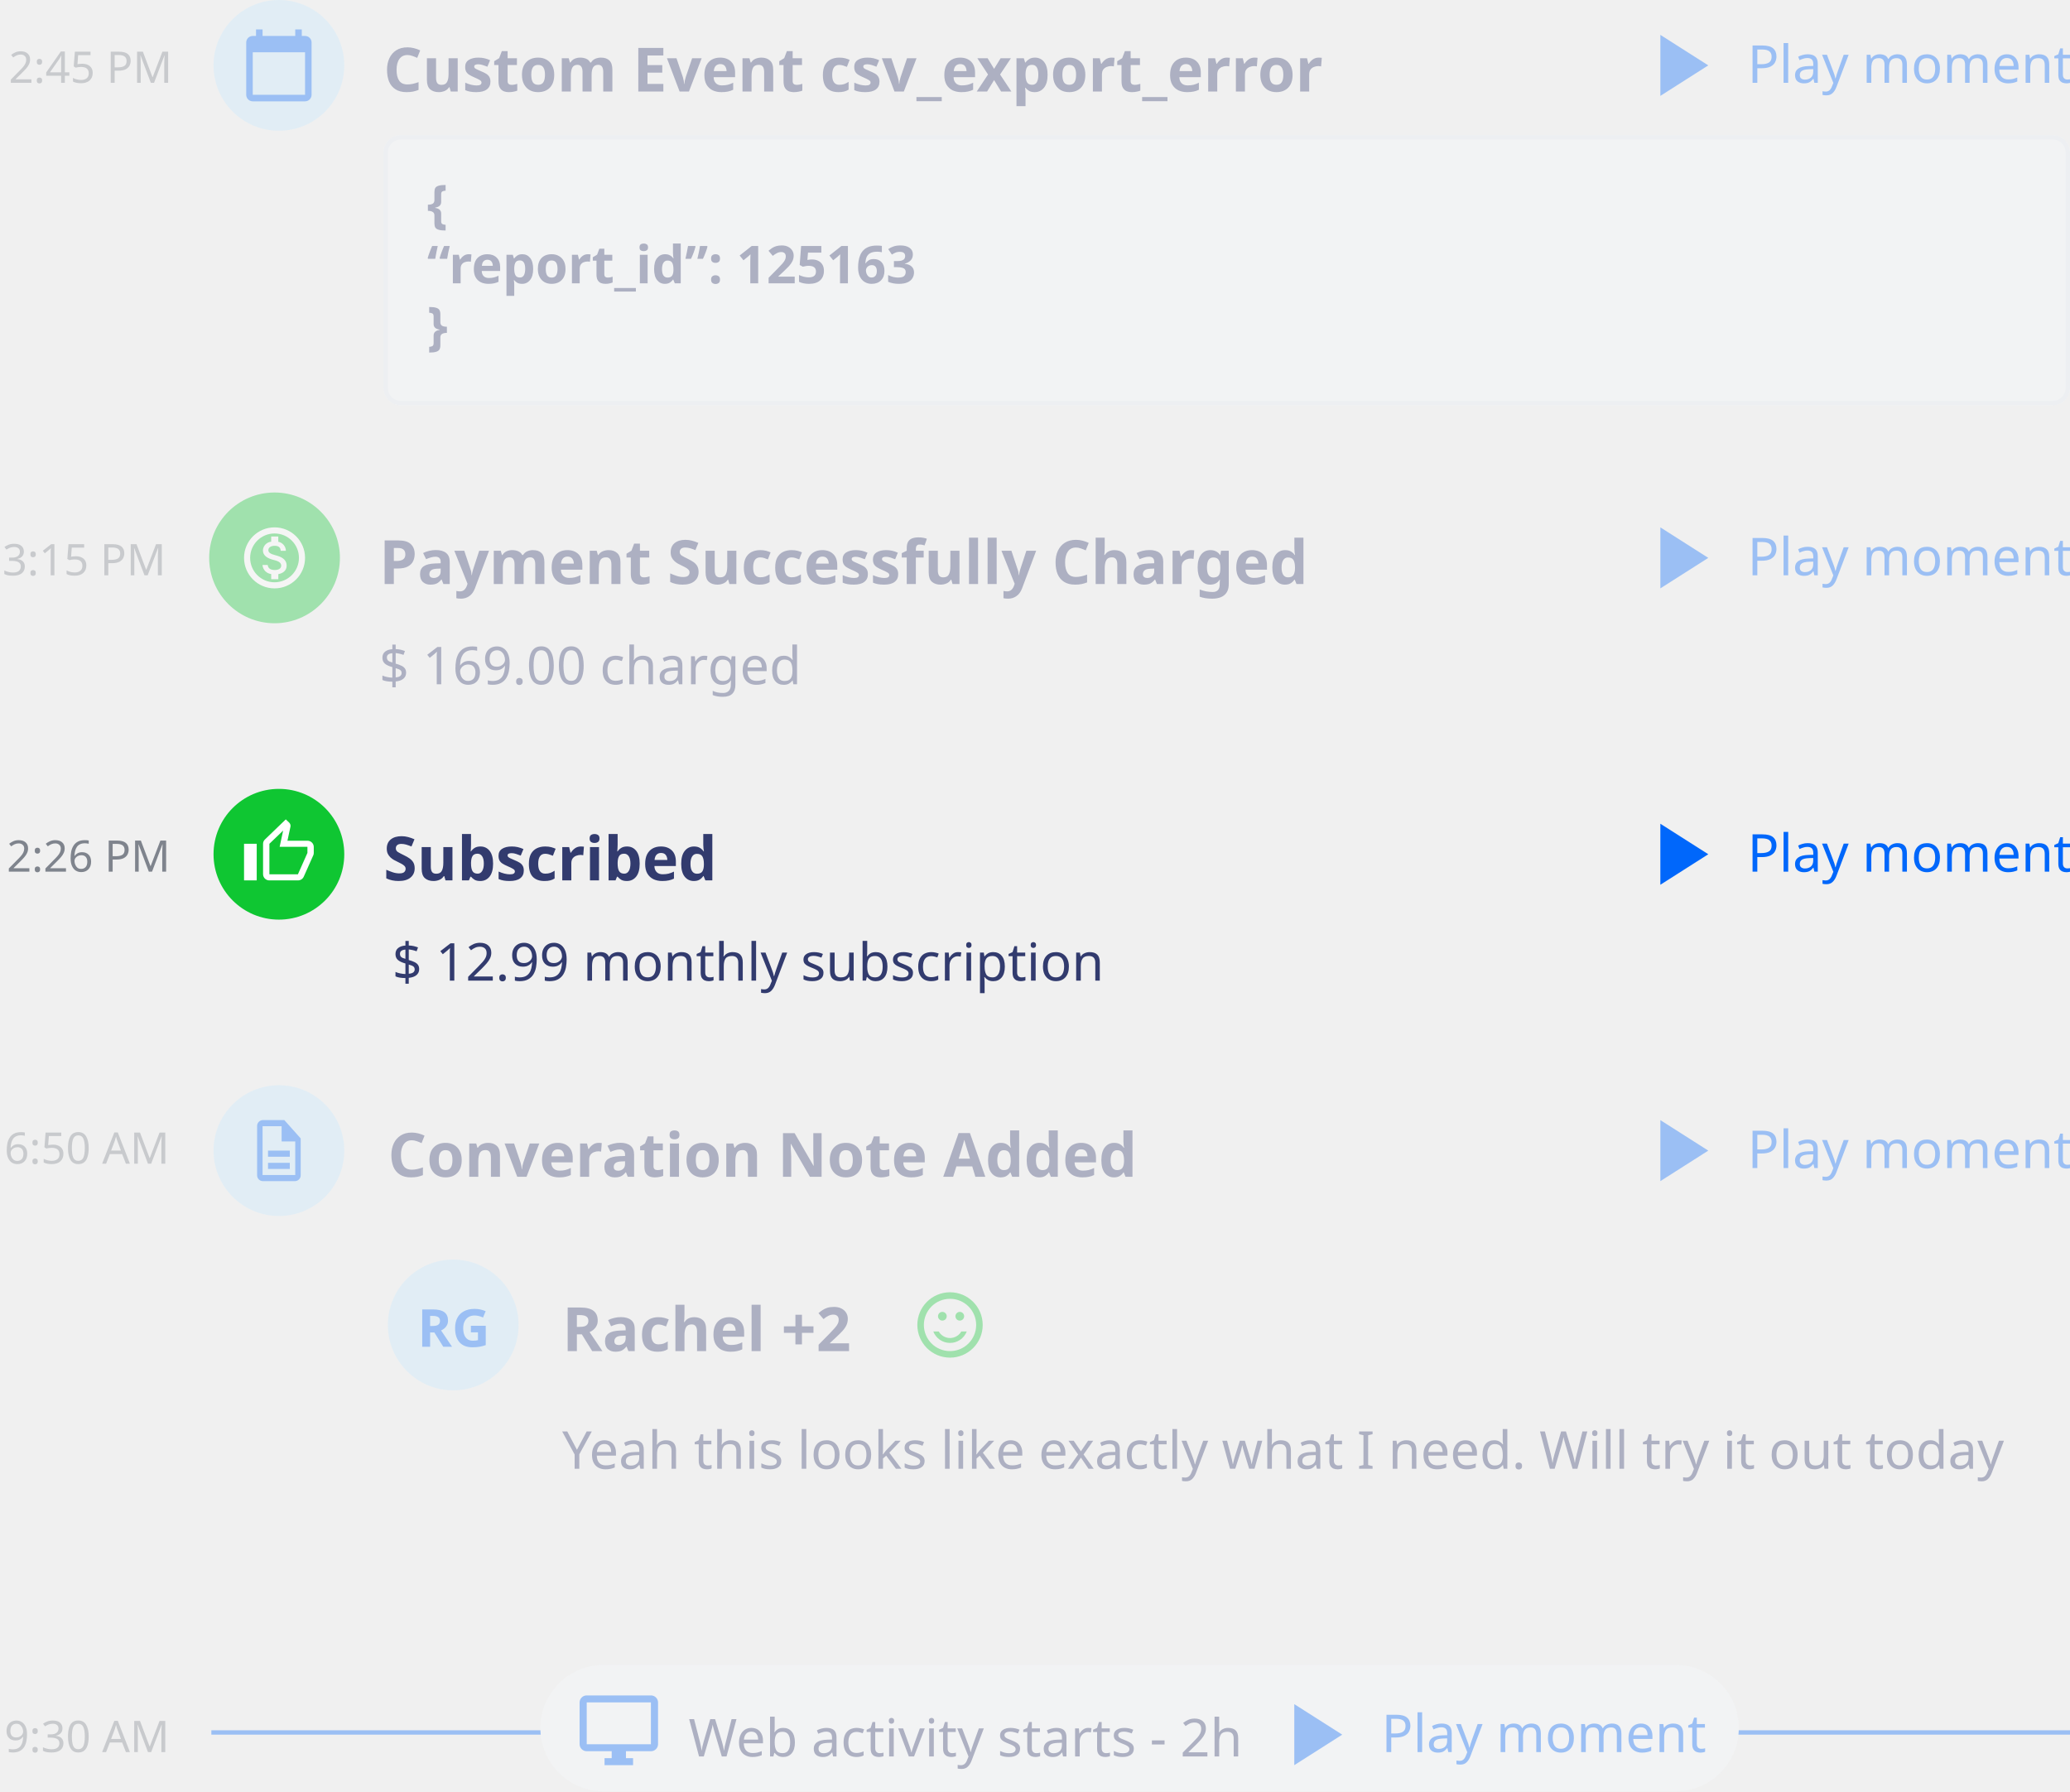
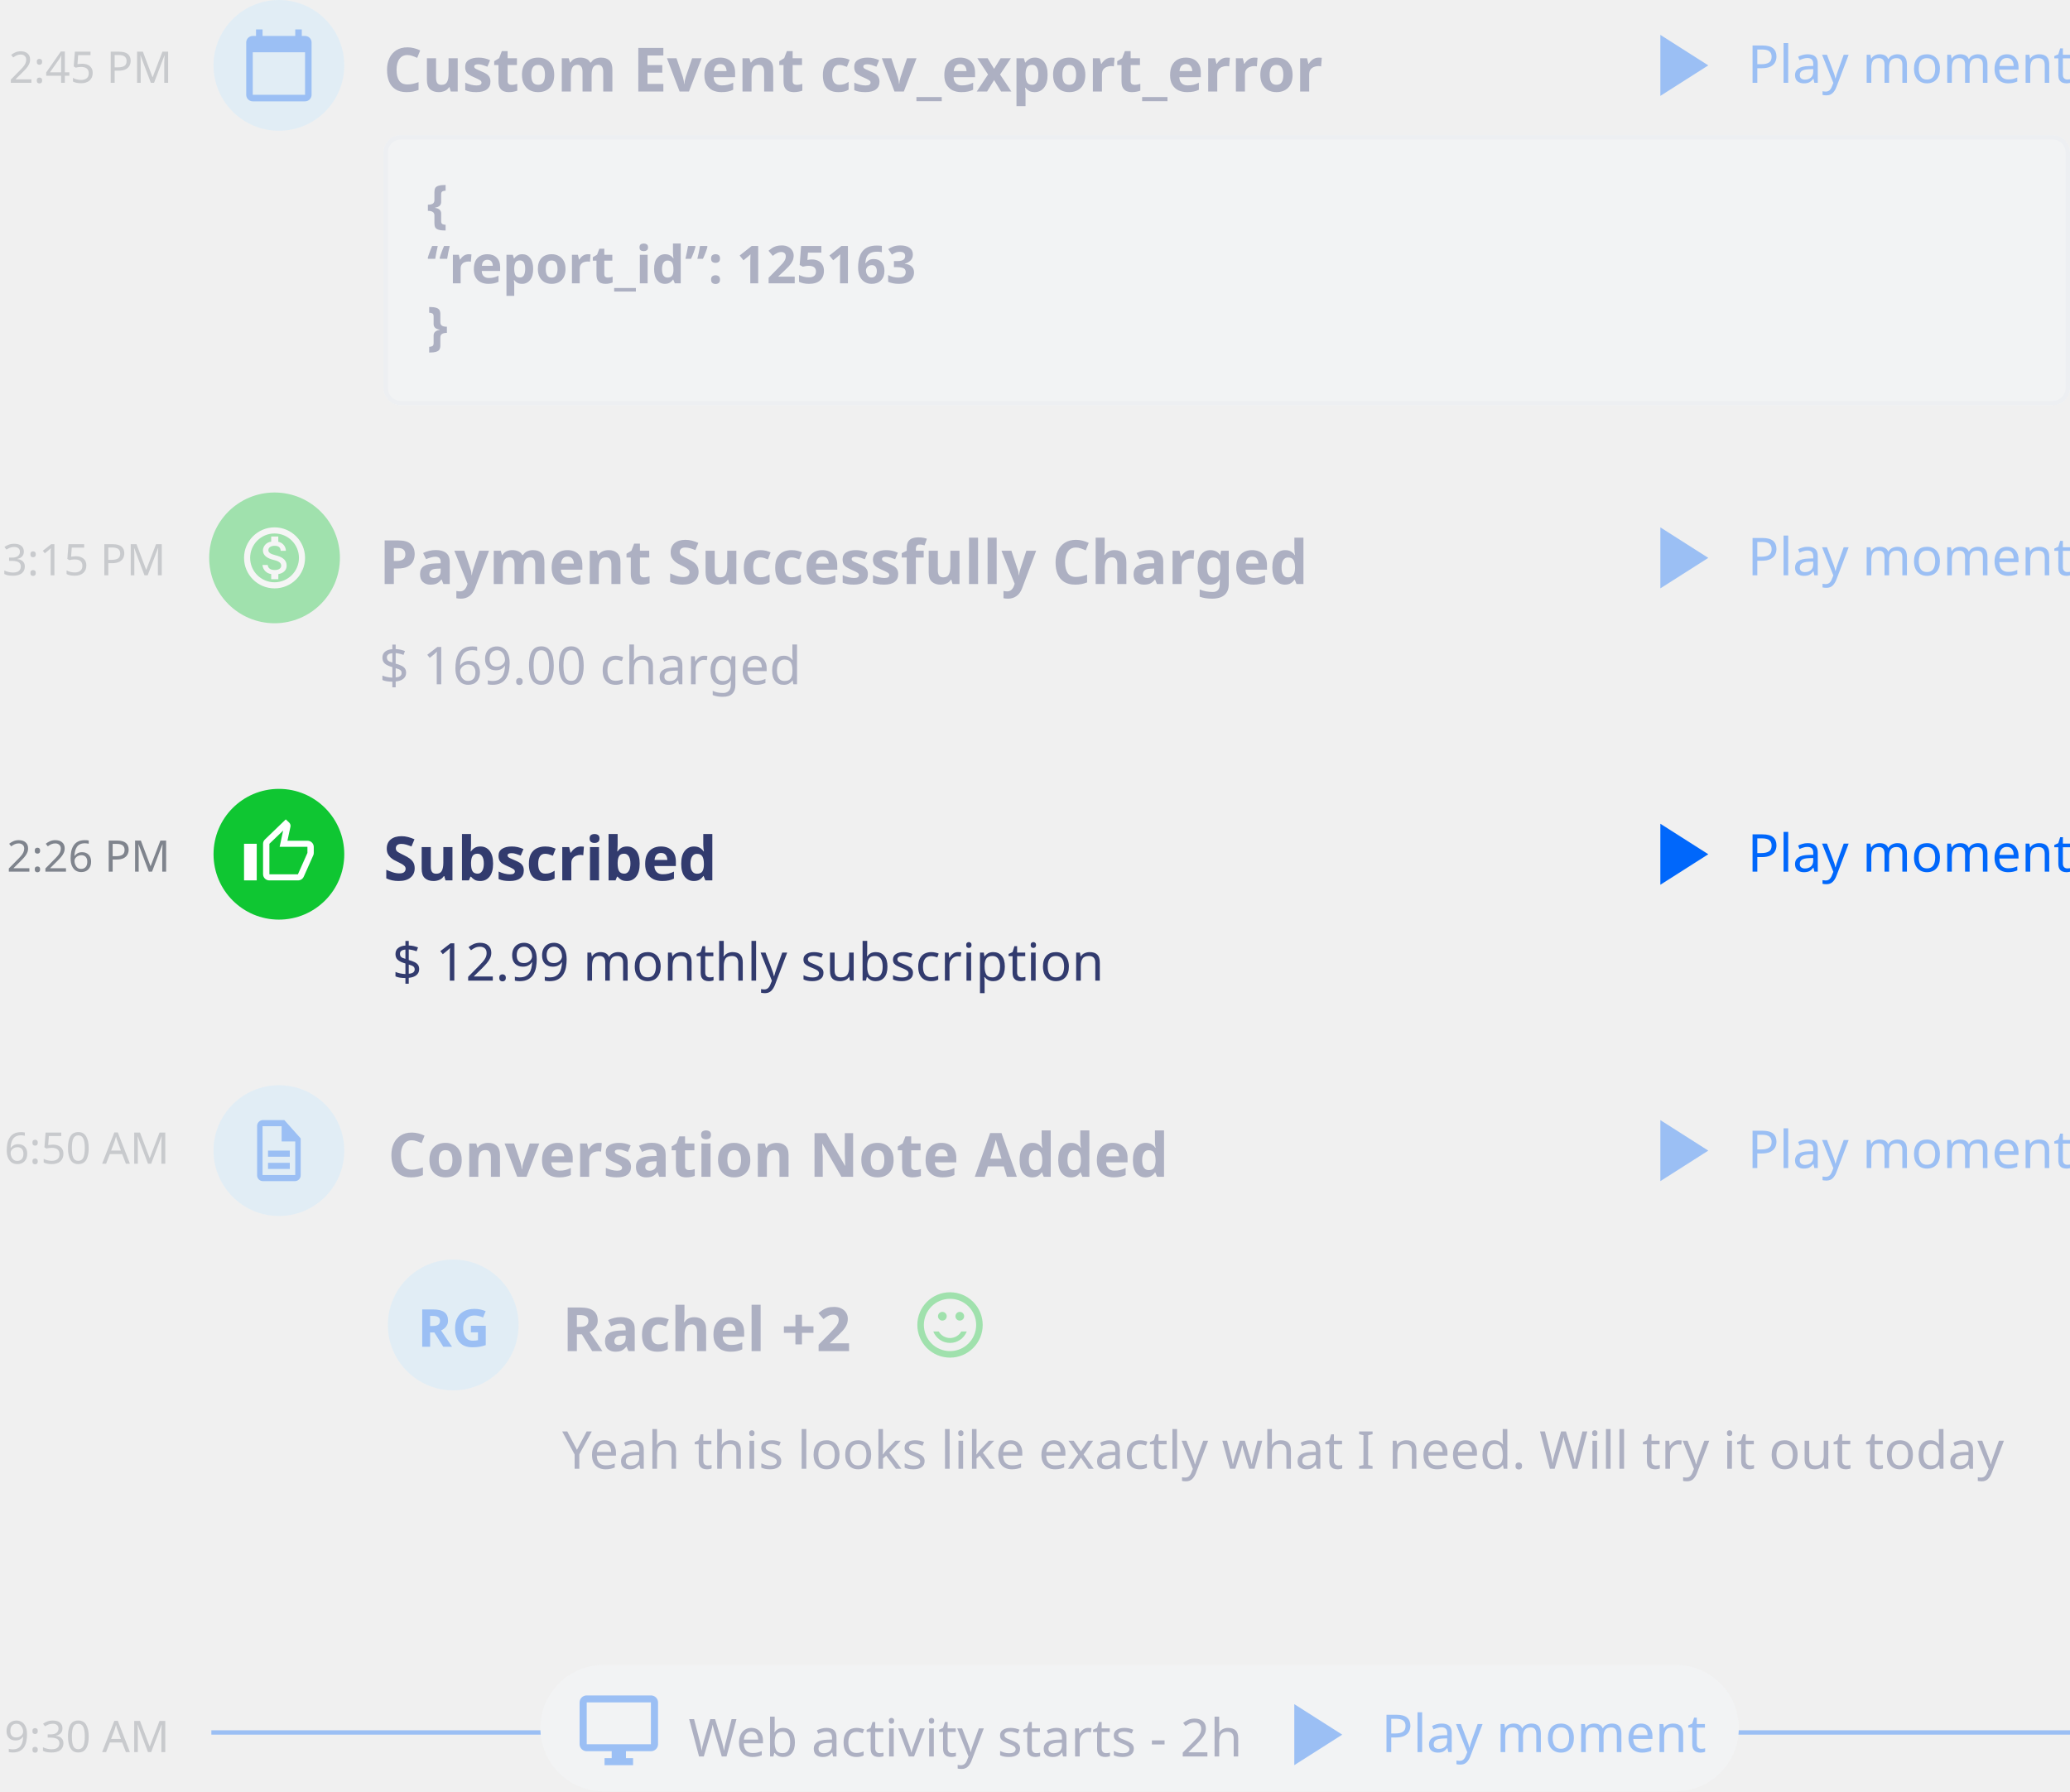
<svg xmlns="http://www.w3.org/2000/svg" width="475" viewBox="0 0 475 411">
  <style>
    text { font-family: "Open Sans", -apple-system, BlinkMacSystemFont, "Segoe UI", Roboto, "Helvetica Neue", Arial, sans-serif !important; }
  </style>
  <g id="Group_2682" data-name="Group 2682" transform="translate(-4269 -3707)">
    <g id="Group_2681" data-name="Group 2681" transform="translate(863 381)">
      <g id="Group_2678" data-name="Group 2678" transform="translate(0 -217)" opacity="0.353">
        <g id="Group_2295" data-name="Group 2295" transform="translate(402 3934)">
          <text id="_9:30_AM" data-name="9:30 AM" transform="translate(3005 11)" fill="#7f848d" font-size="10" font-family="sans-serif">
            <tspan x="0" y="0">9:30 AM</tspan>
          </text>
        </g>
        <g id="Group_2292" data-name="Group 2292" transform="translate(3454.5 3925)">
          <line id="Line_121" data-name="Line 121" x2="426.5" transform="translate(0 15.5)" fill="none" stroke="#0067fb" stroke-width="1" />
          <g id="Chips" transform="translate(75.5)">
            <g id="Group_1178" data-name="Group 1178">
              <rect id="Rectangle_618" data-name="Rectangle 618" width="275" height="29" rx="14.5" fill="#f6f9fc" />
              <g id="Group_2237" data-name="Group 2237" transform="translate(-513 5)">
                <g id="Group_1120" data-name="Group 1120" transform="translate(-145 3)">
                  <text id="Web_Activity_starts_-_2h" data-name="Web activity starts - 2h" transform="translate(692 13)" fill="#323b6e" font-size="12" font-family="sans-serif">
                    <tspan x="0" y="0">Web activity starts - 2h</tspan>
                  </text>
                </g>
                <g id="desktop_windows-24px" transform="translate(521)">
                  <path id="Path_838" data-name="Path 838" d="M0,0H20V20H0Z" fill="none" />
                  <path id="Path_839" data-name="Path 839" d="M17.364,2H2.636A1.623,1.623,0,0,0,1,3.6v9.6a1.623,1.623,0,0,0,1.636,1.6H8.364v1.6H6.727V18h6.545V16.4H11.636V14.8h5.727A1.623,1.623,0,0,0,19,13.2V3.6A1.623,1.623,0,0,0,17.364,2Zm0,11.2H2.636V3.6H17.364Z" fill="#0067fb" />
                </g>
              </g>
              <g id="Group_2298" data-name="Group 2298" transform="translate(169 7)">
                <g id="Group_1540" data-name="Group 1540">
                  <g id="play_arrow-24px" transform="translate(0)">
                    <path id="Path_824" data-name="Path 824" d="M0,0H18V18H0Z" fill="none" />
                    <path id="Path_825" data-name="Path 825" d="M8,5V19l11-7Z" transform="translate(-4 -3)" fill="#0067fb" />
                  </g>
                  <text id="Play_Moment" data-name="Play moment" transform="translate(24 13)" fill="#0067fb" font-size="12" font-family="sans-serif">
                    <tspan x="0" y="0">Play moment</tspan>
                  </text>
                </g>
              </g>
            </g>
          </g>
        </g>
      </g>
      <g id="Group_2666" data-name="Group 2666" transform="translate(3362 3344)" opacity="0.353">
        <g id="Group_1547" data-name="Group 1547" transform="translate(93 231)">
          <circle id="Ellipse_39" data-name="Ellipse 39" cx="15" cy="15" r="15" fill="#c6e9ff" />
        </g>
        <g id="Notes" transform="translate(99 237)">
          <path id="Path_826" data-name="Path 826" d="M0,0H18V18H0Z" fill="none" />
          <path id="Path_827" data-name="Path 827" d="M6.5,11.8h5v1.4h-5ZM6.5,9h5v1.4h-5Zm3.75-7h-5A1.335,1.335,0,0,0,4,3.4V14.6A1.33,1.33,0,0,0,5.244,16H12.75A1.335,1.335,0,0,0,14,14.6V6.2Zm2.5,12.6H5.25V3.4H9.625V6.9H12.75Z" fill="#0067fb" />
        </g>
-         <text id="Converation_Note_Added" data-name="Converation Note Added" transform="translate(133 252)" fill="#323b6e" font-size="14" font-family="sans-serif" font-weight="600">
-           <tspan x="0" y="0">Converation Note Added</tspan>
+         <text id="Conversation_Note_Added" data-name="Conversation Note Added" transform="translate(133 252)" fill="#323b6e" font-size="14" font-family="sans-serif" font-weight="600">
+           <tspan x="0" y="0">Conversation Note Added</tspan>
        </text>
        <g id="Group_1691" data-name="Group 1691" transform="translate(-152)">
          <g id="play_arrow-24px-2" data-name="play_arrow-24px" transform="translate(573 237)">
            <path id="Path_824-2" data-name="Path 824" d="M0,0H18V18H0Z" fill="none" />
            <path id="Path_825-2" data-name="Path 825" d="M8,5V19l11-7Z" transform="translate(-4 -3)" fill="#0067fb" />
          </g>
          <text id="Play_Moment-2" data-name="Play moment" transform="translate(597 250)" fill="#0067fb" font-size="12" font-family="sans-serif">
            <tspan x="0" y="0">Play moment</tspan>
          </text>
        </g>
        <g id="Group_2689" data-name="Group 2689">
          <text id="Yeah_this_looks_like_exactly_what_I_need._Will_try_it_out_today" data-name="Yeah this looks like exactly what I need. Will try it out today" transform="translate(173 306)" fill="#323b6e" font-size="12" font-family="sans-serif">
            <tspan x="0" y="13">Yeah this looks like exactly what I need. Will try it out today</tspan>
          </text>
          <text id="Names" transform="translate(173 292)" fill="#323b6e" font-size="14" font-family="sans-serif" font-weight="600">
            <tspan x="0" y="0">Rachel +2</tspan>
          </text>
          <g id="Happy_Smiley" data-name="Happy Smiley" transform="translate(253 277)">
            <path id="Path_504" data-name="Path 504" d="M0,0H18V18H0Z" fill="none" />
            <circle id="Ellipse_29" data-name="Ellipse 29" cx="1" cy="1" r="1" transform="translate(10.242 6)" fill="#0fc632" />
            <circle id="Ellipse_30" data-name="Ellipse 30" cx="1" cy="1" r="1" transform="translate(6.242 6)" fill="#0fc632" />
            <path id="Path_505" data-name="Path 505" d="M9.5,12.5A3,3,0,0,1,6.913,11H5.66a4.121,4.121,0,0,0,7.68,0H12.088A3,3,0,0,1,9.5,12.5ZM9.493,2A7.5,7.5,0,1,0,17,9.5,7.5,7.5,0,0,0,9.493,2ZM9.5,15.5a6,6,0,1,1,6-6A6,6,0,0,1,9.5,15.5Z" transform="translate(-0.5 -0.5)" fill="#0fc632" />
          </g>
          <g id="Avatar" transform="translate(133 271)">
            <path id="Path_637" data-name="Path 637" d="M15,0A15,15,0,1,1,0,15,15,15,0,0,1,15,0Z" fill="#c6e9ff" />
            <text id="RG" transform="translate(15 20)" fill="#0067fb" font-size="12" font-family="sans-serif" font-weight="600">
              <tspan x="-8.191" y="0">RG</tspan>
            </text>
            <g id="Path_659" data-name="Path 659" transform="translate(21 21)" fill="#0fc632" opacity="0">
              <path d="M 4.5 8.5 C 2.294 8.5 0.5 6.706 0.5 4.5 C 0.5 2.294 2.294 0.5 4.5 0.5 C 6.706 0.5 8.5 2.294 8.5 4.5 C 8.5 6.706 6.706 8.5 4.5 8.5 Z" stroke="none" />
              <path d="M 4.5 1 C 2.57 1 1 2.57 1 4.5 C 1 6.43 2.57 8 4.5 8 C 6.43 8 8 6.43 8 4.5 C 8 2.57 6.43 1 4.5 1 M 4.5 0 C 6.985 0 9 2.015 9 4.5 C 9 6.985 6.985 9 4.5 9 C 2.015 9 0 6.985 0 4.5 C 0 2.015 2.015 0 4.5 0 Z" stroke="none" fill="#0360e5" />
            </g>
          </g>
        </g>
        <g id="Group_1805" data-name="Group 1805" transform="translate(-2955 -7670)">
          <text id="_6:50_AM" data-name="6:50 AM" transform="translate(3000 7919)" fill="#7f848d" font-size="10" font-family="sans-serif">
            <tspan x="0" y="0">6:50 AM</tspan>
          </text>
        </g>
      </g>
      <g id="Group_2667" data-name="Group 2667" transform="translate(3143 2555)">
        <g id="Group_1858" data-name="Group 1858" transform="translate(-3568 -10108)">
          <g id="Group_1613" data-name="Group 1613" transform="translate(3768 10096)">
            <g id="Group_1547-2" data-name="Group 1547" transform="translate(112 964)">
              <circle id="Ellipse_39-2" data-name="Ellipse 39" cx="15" cy="15" r="15" fill="#0fc632" />
            </g>
            <g id="thumb_up_alt-24px" transform="translate(118 970)">
              <path id="Path_832" data-name="Path 832" d="M0,0H18V18H0Z" fill="none" opacity="0.87" />
              <path id="Path_833" data-name="Path 833" d="M15.545,5.9H10.956l.691-3.2.022-.224a1.034,1.034,0,0,0-.32-.742L10.578,1,5.793,5.613a1.344,1.344,0,0,0-.429.987v7A1.432,1.432,0,0,0,6.818,15h6.545a1.447,1.447,0,0,0,1.338-.854l2.2-4.935A1.338,1.338,0,0,0,17,8.7V7.3A1.432,1.432,0,0,0,15.545,5.9Zm0,2.8-2.182,4.9H6.818v-7L9.975,3.562,9.167,7.3h6.378ZM1,6.6H3.909V15H1Z" fill="#fff" />
            </g>
          </g>
          <text id="Subscribed" transform="translate(3919 11081)" fill="#323b6e" font-size="14" font-family="sans-serif" font-weight="600">
            <tspan x="0" y="0">Subscribed</tspan>
          </text>
          <g id="Group_1574" data-name="Group 1574" transform="translate(3359 10381)">
            <g id="Group_1540-2" data-name="Group 1540" transform="translate(849.211 684)">
              <g id="play_arrow-24px-3" data-name="play_arrow-24px" transform="translate(-0.211 1)">
                <path id="Path_824-3" data-name="Path 824" d="M0,0H18V18H0Z" fill="none" />
                <path id="Path_825-3" data-name="Path 825" d="M8,5V19l11-7Z" transform="translate(-4 -3)" fill="#0067fb" />
              </g>
              <text id="Play_Moment-3" data-name="Play moment" transform="translate(23.789 14)" fill="#0067fb" font-size="12" font-family="sans-serif">
                <tspan x="0" y="0">Play moment</tspan>
              </text>
            </g>
          </g>
          <text id="_12.99_monthly_subscription" data-name="$ 12.99 monthly subscription" transform="translate(3921 11104)" fill="#323b6e" font-size="12" font-family="sans-serif">
            <tspan x="0" y="0">$ 12.99 monthly subscription</tspan>
          </text>
        </g>
        <g id="Group_1861" data-name="Group 1861" transform="translate(-2741 -6955)">
          <text id="_2:26_PM" data-name="2:26 PM" transform="translate(3043 7926)" fill="#7f848d" font-size="10" font-family="sans-serif">
            <tspan x="-37.461" y="0">2:26 PM</tspan>
          </text>
        </g>
      </g>
      <g id="Group_2668" data-name="Group 2668" transform="translate(3142 2239)" opacity="0.353">
        <g id="Group_1854" data-name="Group 1854" transform="translate(-3568 -9790)">
          <g id="Group_1619" data-name="Group 1619" transform="translate(3768 10126)">
            <g id="Group_1547-3" data-name="Group 1547" transform="translate(112 864)">
              <circle id="Ellipse_39-3" data-name="Ellipse 39" cx="15" cy="15" r="15" fill="#0fc632" />
            </g>
            <g id="monetization_on-24px" transform="translate(118 870)">
              <path id="Path_828" data-name="Path 828" d="M0,0H18V18H0Z" fill="none" />
              <path id="Path_829" data-name="Path 829" d="M9,2a7,7,0,1,0,7,7A7,7,0,0,0,9,2ZM9,14.6A5.6,5.6,0,1,1,14.6,9,5.607,5.607,0,0,1,9,14.6Zm.217-6.2C7.978,8.083,7.579,7.74,7.579,7.229c0-.588.553-1,1.47-1,.966,0,1.33.462,1.358,1.148h1.2A2.172,2.172,0,0,0,9.861,5.3V4.1H8.23V5.283a2.115,2.115,0,0,0-1.9,1.967C6.326,8.5,7.369,9.133,8.888,9.5c1.365.322,1.638.8,1.638,1.309,0,.371-.273.973-1.47.973-1.12,0-1.561-.5-1.624-1.148h-1.2a2.27,2.27,0,0,0,2,2.079V13.9H9.868V12.731c1.064-.2,1.9-.812,1.911-1.939-.007-1.54-1.33-2.072-2.562-2.394Z" fill="#fff" />
            </g>
          </g>
          <text id="Payment_Successfully_Charged" data-name="Payment Successfully Charged" transform="translate(3919 11011)" fill="#323b6e" font-size="14" font-family="sans-serif" font-weight="600">
            <tspan x="0" y="0">Payment Successfully Charged</tspan>
          </text>
          <g id="Group_1574-2" data-name="Group 1574" transform="translate(3360 10311)">
            <g id="Group_1540-3" data-name="Group 1540" transform="translate(849.211 684)">
              <g id="play_arrow-24px-4" data-name="play_arrow-24px" transform="translate(-0.211 1)">
                <path id="Path_824-4" data-name="Path 824" d="M0,0H18V18H0Z" fill="none" />
                <path id="Path_825-4" data-name="Path 825" d="M8,5V19l11-7Z" transform="translate(-4 -3)" fill="#0067fb" />
              </g>
              <text id="Play_Moment-4" data-name="Play moment" transform="translate(23.789 14)" fill="#0067fb" font-size="12" font-family="sans-serif">
                <tspan x="0" y="0">Play moment</tspan>
              </text>
            </g>
          </g>
          <text id="_169.00_charged" data-name="$ 169.00 charged" transform="translate(3919 11034)" fill="#323b6e" font-size="12" font-family="sans-serif">
            <tspan x="0" y="0">$ 169.00 charged</tspan>
          </text>
        </g>
        <g id="Group_1864" data-name="Group 1864" transform="translate(-2741 -6707)">
          <text id="_3:15_PM" data-name="3:15 PM" transform="translate(3043 7926)" fill="#7f848d" font-size="10" font-family="sans-serif">
            <tspan x="-37.461" y="0">3:15 PM</tspan>
          </text>
        </g>
      </g>
      <g id="Group_2669" data-name="Group 2669" transform="translate(3157 2779)" opacity="0.353">
        <g id="Group_2072" data-name="Group 2072" transform="translate(251 555)">
          <text id="_2:45_PM" data-name="2:45 PM" transform="translate(0 11)" fill="#7f848d" font-size="10" font-family="sans-serif">
            <tspan x="0" y="0">2:45 PM</tspan>
          </text>
        </g>
        <g id="Group_1926" data-name="Group 1926" transform="translate(298 547)">
          <text id="Custom_Event_csv_export_error_" data-name="Custom Event csv_export_error " transform="translate(39 21)" fill="#323b6e" font-size="14" font-family="sans-serif" font-weight="600">
            <tspan x="0" y="0">Custom Event csv_export_error </tspan>
          </text>
          <g id="Group_1856" data-name="Group 1856">
            <g id="Group_1660" data-name="Group 1660" transform="translate(328 6)">
              <g id="Group_1540-4" data-name="Group 1540">
                <g id="play_arrow-24px-5" data-name="play_arrow-24px" transform="translate(0)">
                  <path id="Path_824-5" data-name="Path 824" d="M0,0H18V18H0Z" fill="none" />
                  <path id="Path_825-5" data-name="Path 825" d="M8,5V19l11-7Z" transform="translate(-4 -3)" fill="#0067fb" />
                </g>
                <text id="Play_Moment-5" data-name="Play moment" transform="translate(24 13)" fill="#0067fb" font-size="12" font-family="sans-serif">
                  <tspan x="0" y="0">Play moment</tspan>
                </text>
              </g>
            </g>
            <g id="Group_1659" data-name="Group 1659">
              <g id="Group_1547-4" data-name="Group 1547">
                <circle id="Ellipse_39-4" data-name="Ellipse 39" cx="15" cy="15" r="15" fill="#c6e9ff" />
              </g>
              <g id="calendar_today-24px" transform="translate(6 6)">
                <path id="Path_840" data-name="Path 840" d="M0,0H18V18H0Z" fill="none" />
                <path id="Path_841" data-name="Path 841" d="M15.5,2.5h-.75V1h-1.5V2.5H5.75V1H4.25V2.5H3.5A1.5,1.5,0,0,0,2,4V16a1.5,1.5,0,0,0,1.5,1.5h12A1.5,1.5,0,0,0,17,16V4A1.5,1.5,0,0,0,15.5,2.5Zm0,13.5H3.5V6.25h12Z" transform="translate(-0.5 -0.25)" fill="#0067fb" />
              </g>
            </g>
            <g id="Group_2276" data-name="Group 2276" transform="translate(39 31)">
              <g id="Rectangle_903" data-name="Rectangle 903" fill="#f6f9fc" stroke="#e8eef6" stroke-width="1">
                <rect width="387" height="62" rx="4" stroke="none" />
                <rect x="0.5" y="0.5" width="386" height="61" rx="3.5" fill="none" />
              </g>
              <text id="_report_id_:_125163_" data-name="{ “report_id”: 125163 }" transform="translate(10 10)" fill="#323b6e" font-size="12" font-family="sans-serif" font-weight="700">
                <tspan x="0" y="10">{</tspan>
                <tspan x="0" y="24">“report_id”: 125163</tspan>
                <tspan x="0" y="38">}</tspan>
              </text>
            </g>
          </g>
        </g>
      </g>
    </g>
  </g>
</svg>
